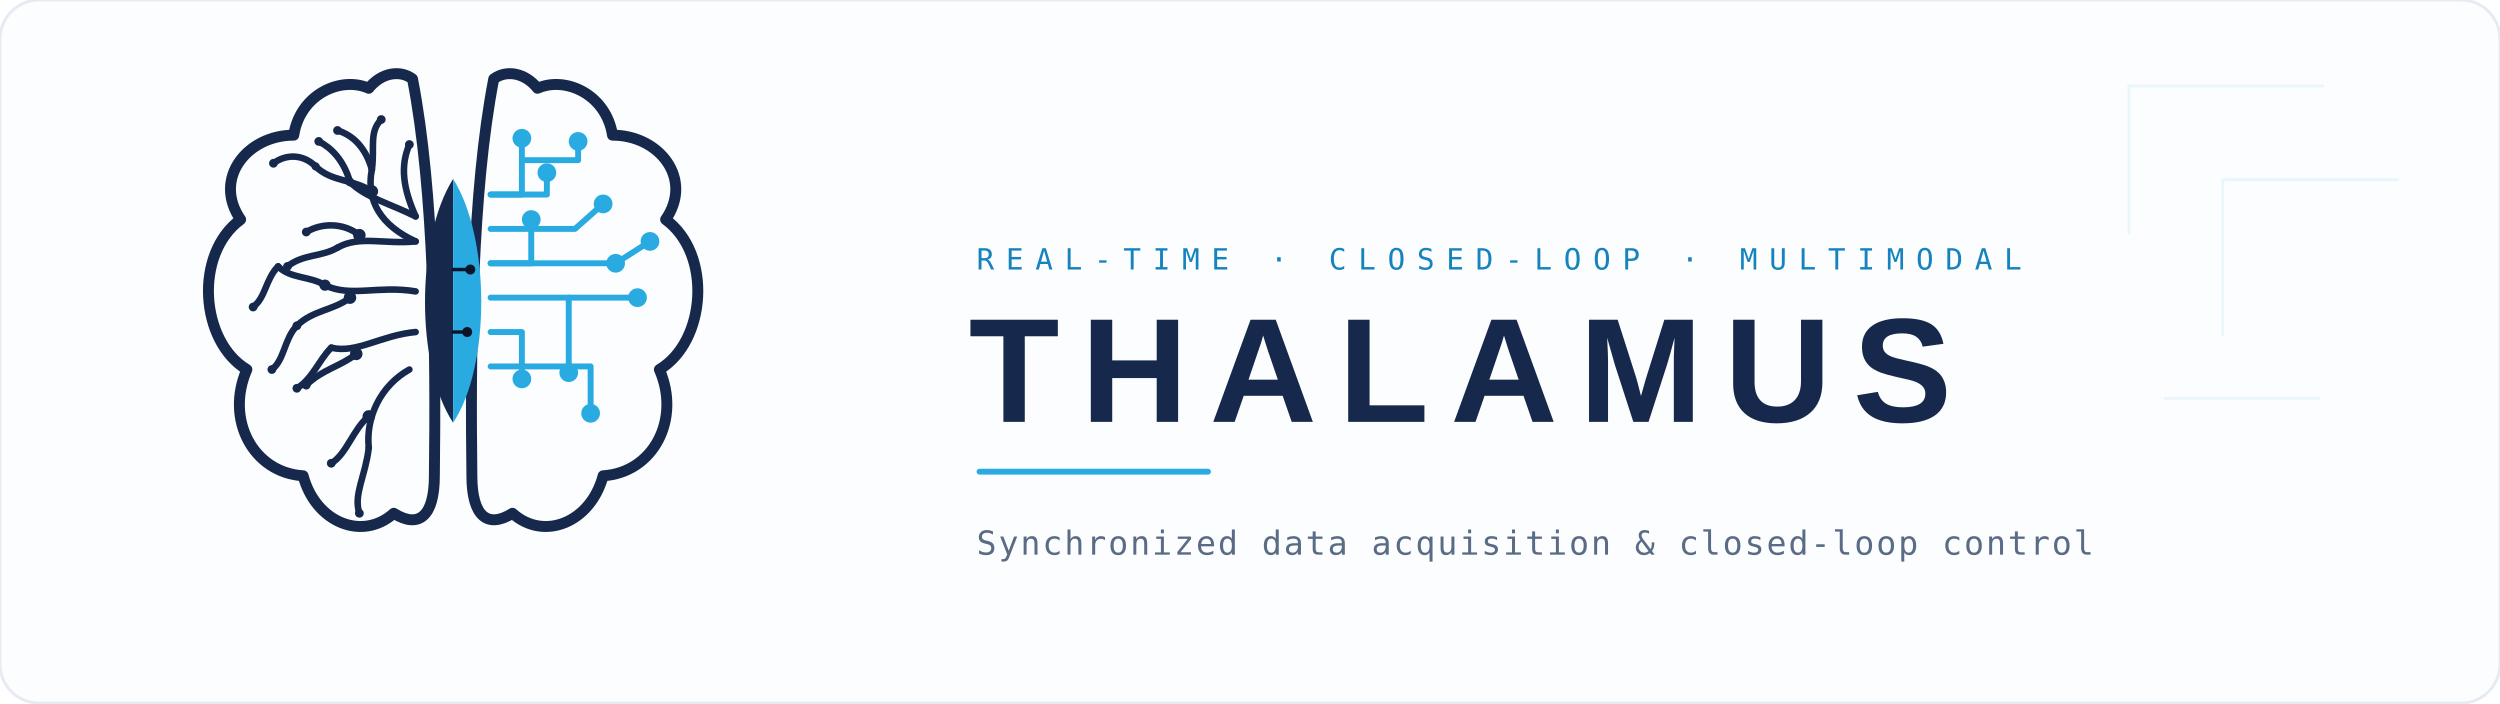
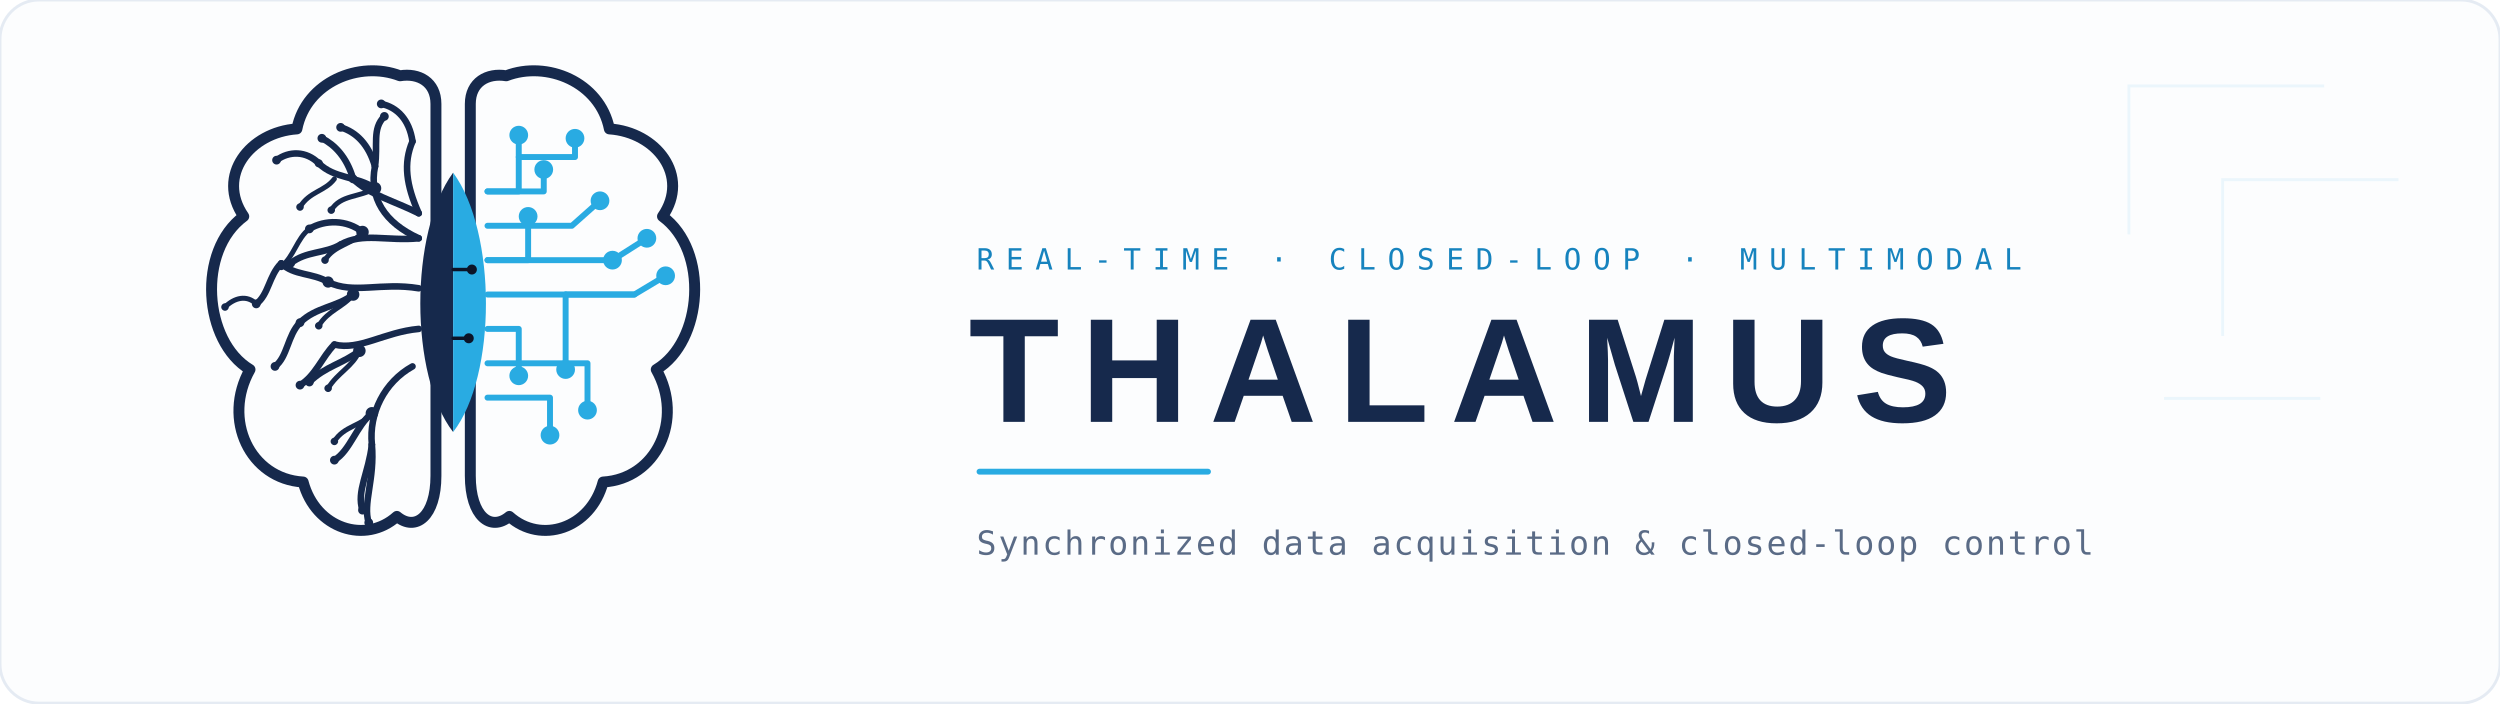
<svg xmlns="http://www.w3.org/2000/svg" width="1280" height="360" viewBox="0 0 1280 360" fill="none" role="img" aria-label="Thalamus — real-time, closed-loop multimodal data acquisition">
  <rect width="1280" height="360" rx="20" fill="#FCFDFE" stroke="#E5EBF3" stroke-width="1.5" />
  <g stroke="#29ABE2" stroke-opacity="0.08" stroke-width="1.5" fill="none">
    <path d="M1190 44 H1090 V120 M1228 92 H1138 V172 M1188 204 H1108" />
  </g>
  <g transform="translate(64,18) scale(0.8)">
    <defs>
-       <path id="hemi" d="M184 28 C176 22 164 24 156 34 C138 26 112 38 108 64 C78 64 56 92 74 118 C44 140 48 196 78 214 C64 246 82 280 114 282 C122 312 152 324 172 306 C188 316 198 308 198 282 C199 202 198 100 184 28 Z" />
+       <path id="hemi" d="M199 44 C199 30 188 24 176 26 C150 16 116 30 110 60 C80 62 58 90 76 116 C46 138 50 196 80 214 C62 246 80 284 114 286 C122 316 154 326 174 308 C186 318 199 308 199 282 L199 44 Z" />
    </defs>
    <use href="#hemi" stroke="#16294C" stroke-width="7" fill="none" stroke-linejoin="round" />
    <use href="#hemi" stroke="#16294C" stroke-width="7" fill="none" stroke-linejoin="round" transform="translate(420,0) scale(-1,1)" />
    <g stroke="#16294C" fill="none" stroke-width="4.2" stroke-linecap="round" stroke-linejoin="round">
-       <path d="M186 132 C164 122 154 106 158 86" />
-       <path d="M158 100 C146 92 132 94 122 84" />
-       <path d="M158 86 C154 72 146 64 136 61" />
-       <path d="M186 132 C166 134 150 128 136 136" />
-       <path d="M150 128 C140 120 126 120 116 126" />
-       <path d="M136 136 C126 142 114 140 104 148" />
-       <path d="M122 84 C114 76 103 76 95 82" />
-       <path d="M186 116 C170 108 154 104 144 94" />
-       <path d="M158 86 C160 72 156 62 164 54" />
-       <path d="M144 94 C140 80 132 72 124 68" />
-       <path d="M186 116 C178 98 176 84 182 70" />
-       <path d="M186 164 C162 160 144 168 128 160" />
-       <path d="M144 168 C134 176 120 176 110 186" />
-       <path d="M128 160 C118 154 106 156 98 148" />
-       <path d="M98 148 C90 156 90 168 82 174" />
-       <path d="M186 190 C164 192 148 204 132 200" />
-       <path d="M148 204 C138 212 126 214 116 224" />
-       <path d="M132 200 C124 208 120 220 110 226" />
-       <path d="M182 214 C164 224 154 244 156 264" />
-       <path d="M156 244 C146 252 142 268 132 274" />
-       <path d="M156 264 C154 282 146 294 150 306" />
-       <path d="M110 186 C102 194 102 208 94 214" />
+       <path d="M188 130 C166 120 156 104 160 84" />
+       <path d="M160 98 C148 90 134 92 124 82" />
+       <path d="M160 84 C156 70 148 62 138 59" />
+       <path d="M188 130 C168 132 152 126 138 134" />
+       <path d="M152 126 C142 118 128 118 118 124" />
+       <path d="M138 134 C128 140 116 138 106 146" />
+       <path d="M124 82 C116 74 105 74 97 80" />
+       <path d="M188 114 C172 106 156 102 146 92" />
+       <path d="M160 84 C162 70 158 60 166 52" />
+       <path d="M146 92 C142 78 134 70 126 66" />
+       <path d="M188 114 C180 96 178 82 184 68" />
+       <path d="M184 68 C182 54 174 46 164 44" />
+       <path d="M158 262 C160 284 152 300 156 312" />
+       <path d="M188 162 C164 158 146 166 130 158" />
+       <path d="M146 166 C136 174 122 174 112 184" />
+       <path d="M130 158 C120 152 108 154 100 146" />
+       <path d="M100 146 C92 154 92 166 84 172" />
+       <path d="M188 188 C166 190 150 202 134 198" />
+       <path d="M150 202 C140 210 128 212 118 222" />
+       <path d="M134 198 C126 206 122 218 112 224" />
+       <path d="M184 212 C166 222 156 242 158 262" />
+       <path d="M158 242 C148 250 144 266 134 272" />
+       <path d="M158 262 C156 280 148 292 152 304" />
+       <path d="M112 184 C104 192 104 206 96 212" />
+     </g>
+     <g stroke="#16294C" fill="none" stroke-width="3.2" stroke-linecap="round" stroke-linejoin="round">
+       <path d="M160 98 C150 104 138 102 132 112" />
+       <path d="M152 126 C146 134 134 134 128 144" />
+       <path d="M146 166 C140 174 130 176 124 186" />
+       <path d="M150 202 C146 212 136 216 130 226" />
+       <path d="M118 124 C110 130 108 142 100 148" />
+       <path d="M134 92 C128 100 118 100 112 110" />
+       <path d="M158 242 C152 250 140 250 134 260" />
+       <path d="M84 172 C78 166 70 168 64 174" />
    </g>
    <g fill="#16294C">
-       <circle cx="158" cy="100" r="4" />
-       <circle cx="150" cy="128" r="4" />
-       <circle cx="144" cy="168" r="4" />
-       <circle cx="148" cy="204" r="4" />
-       <circle cx="156" cy="244" r="4" />
-       <circle cx="128" cy="160" r="3.6" />
-       <circle cx="136" cy="61" r="2.8" />
-       <circle cx="95" cy="82" r="2.8" />
-       <circle cx="104" cy="148" r="2.8" />
-       <circle cx="116" cy="126" r="2.8" />
-       <circle cx="144" cy="94" r="2.8" />
-       <circle cx="82" cy="174" r="2.8" />
-       <circle cx="110" cy="186" r="2.8" />
-       <circle cx="116" cy="224" r="2.8" />
-       <circle cx="110" cy="226" r="2.8" />
-       <circle cx="132" cy="274" r="2.8" />
-       <circle cx="150" cy="306" r="2.8" />
-       <circle cx="94" cy="214" r="2.8" />
-       <circle cx="122" cy="84" r="2.6" />
-       <circle cx="164" cy="54" r="2.8" />
-       <circle cx="124" cy="68" r="2.8" />
-       <circle cx="182" cy="70" r="2.8" />
+       <circle cx="132" cy="112" r="2.4" />
+       <circle cx="128" cy="144" r="2.4" />
+       <circle cx="124" cy="186" r="2.4" />
+       <circle cx="130" cy="226" r="2.4" />
+       <circle cx="100" cy="148" r="2.4" />
+       <circle cx="112" cy="110" r="2.4" />
+       <circle cx="134" cy="260" r="2.4" />
+       <circle cx="64" cy="174" r="2.4" />
+     </g>
+     <g fill="#16294C">
+       <circle cx="160" cy="98" r="4" />
+       <circle cx="152" cy="126" r="4" />
+       <circle cx="146" cy="166" r="4" />
+       <circle cx="150" cy="202" r="4" />
+       <circle cx="158" cy="242" r="4" />
+       <circle cx="130" cy="158" r="3.6" />
+       <circle cx="138" cy="59" r="2.8" />
+       <circle cx="97" cy="80" r="2.8" />
+       <circle cx="106" cy="146" r="2.8" />
+       <circle cx="118" cy="124" r="2.8" />
+       <circle cx="146" cy="92" r="2.8" />
+       <circle cx="84" cy="172" r="2.8" />
+       <circle cx="112" cy="184" r="2.8" />
+       <circle cx="118" cy="222" r="2.8" />
+       <circle cx="112" cy="224" r="2.8" />
+       <circle cx="134" cy="272" r="2.8" />
+       <circle cx="152" cy="304" r="2.8" />
+       <circle cx="96" cy="212" r="2.8" />
+       <circle cx="124" cy="82" r="2.6" />
+       <circle cx="166" cy="52" r="2.8" />
+       <circle cx="126" cy="66" r="2.8" />
+       <circle cx="164" cy="44" r="2.8" />
+       <circle cx="156" cy="312" r="2.8" />
    </g>
    <g stroke="#29ABE2" fill="none" stroke-width="3.8" stroke-linecap="round" stroke-linejoin="round">
-       <path d="M234 102 H254 V80 M254 80 V66" />
-       <path d="M234 102 H270 V88" />
-       <path d="M234 124 H288 L306 108" />
-       <path d="M234 146 H260 V118" />
-       <path d="M234 146 H314" />
-       <path d="M234 168 H284 V216" />
-       <path d="M234 190 H254 V220" />
-       <path d="M234 212 H298 V242" />
-       <path d="M284 168 H328" />
-       <path d="M314 146 L336 132" />
-       <path d="M254 80 H290 V68" />
+       <path d="M232 100 H252 V78 M252 78 V64" />
+       <path d="M232 100 H268 V86" />
+       <path d="M232 122 H286 L304 106" />
+       <path d="M232 144 H258 V116" />
+       <path d="M232 144 H312" />
+       <path d="M232 166 H282 V214" />
+       <path d="M232 188 H252 V218" />
+       <path d="M232 210 H296 V240" />
+       <path d="M282 166 H326" />
+       <path d="M312 144 L334 130" />
+       <path d="M252 78 H288 V66" />
+       <path d="M232 232 H272 V256" />
+       <path d="M282 166 H326 M326 166 L346 154" />
    </g>
    <g fill="#29ABE2">
-       <circle cx="254" cy="66" r="6" />
-       <circle cx="270" cy="88" r="6" />
-       <circle cx="306" cy="108" r="6" />
-       <circle cx="260" cy="118" r="6" />
-       <circle cx="314" cy="146" r="6" />
-       <circle cx="336" cy="132" r="6" />
-       <circle cx="284" cy="216" r="6" />
-       <circle cx="254" cy="220" r="6" />
-       <circle cx="298" cy="242" r="6" />
-       <circle cx="328" cy="168" r="6" />
-       <circle cx="290" cy="68" r="6" />
+       <circle cx="252" cy="64" r="6" />
+       <circle cx="268" cy="86" r="6" />
+       <circle cx="304" cy="106" r="6" />
+       <circle cx="258" cy="116" r="6" />
+       <circle cx="312" cy="144" r="6" />
+       <circle cx="334" cy="130" r="6" />
+       <circle cx="282" cy="214" r="6" />
+       <circle cx="252" cy="218" r="6" />
+       <circle cx="296" cy="240" r="6" />
+       <circle cx="346" cy="154" r="6" />
+       <circle cx="288" cy="66" r="6" />
+       <circle cx="272" cy="256" r="6" />
    </g>
-     <path d="M210 92 C186 130 186 212 210 248 Z" fill="#16294C" />
-     <path d="M210 92 C234 130 234 212 210 248 Z" fill="#29ABE2" />
+     <path d="M210 88 C182 126 182 218 210 254 Z" fill="#16294C" />
+     <path d="M210 88 C238 126 238 218 210 254 Z" fill="#29ABE2" />
    <g fill="#0B1428">
-       <circle cx="221" cy="150" r="3.2" />
-       <circle cx="219" cy="190" r="3.2" />
+       <circle cx="222" cy="150" r="3.2" />
+       <circle cx="220" cy="194" r="3.2" />
    </g>
-     <path d="M210 150 H221 M210 190 H219" stroke="#0B1428" stroke-width="2.2" stroke-linecap="round" />
+     <path d="M210 150 H222 M210 194 H220" stroke="#0B1428" stroke-width="2.2" stroke-linecap="round" />
  </g>
  <text x="500" y="138" font-family="ui-monospace, 'SF Mono', Menlo, Consolas, monospace" font-size="15" letter-spacing="6" fill="#1683BE">REAL‑TIME · CLOSED‑LOOP · MULTIMODAL</text>
  <text x="496" y="216" font-family="'Segoe UI', system-ui, -apple-system, Arial, sans-serif" font-size="76" font-weight="800" letter-spacing="11" fill="#16294C">THALAMUS</text>
  <rect x="500" y="240" width="120" height="3" rx="1.5" fill="#29ABE2" />
  <text x="500" y="284" font-family="ui-monospace, 'SF Mono', Menlo, Consolas, monospace" font-size="17" letter-spacing="1" fill="#5A6B86">Synchronized data acquisition &amp; closed-loop control</text>
</svg>
